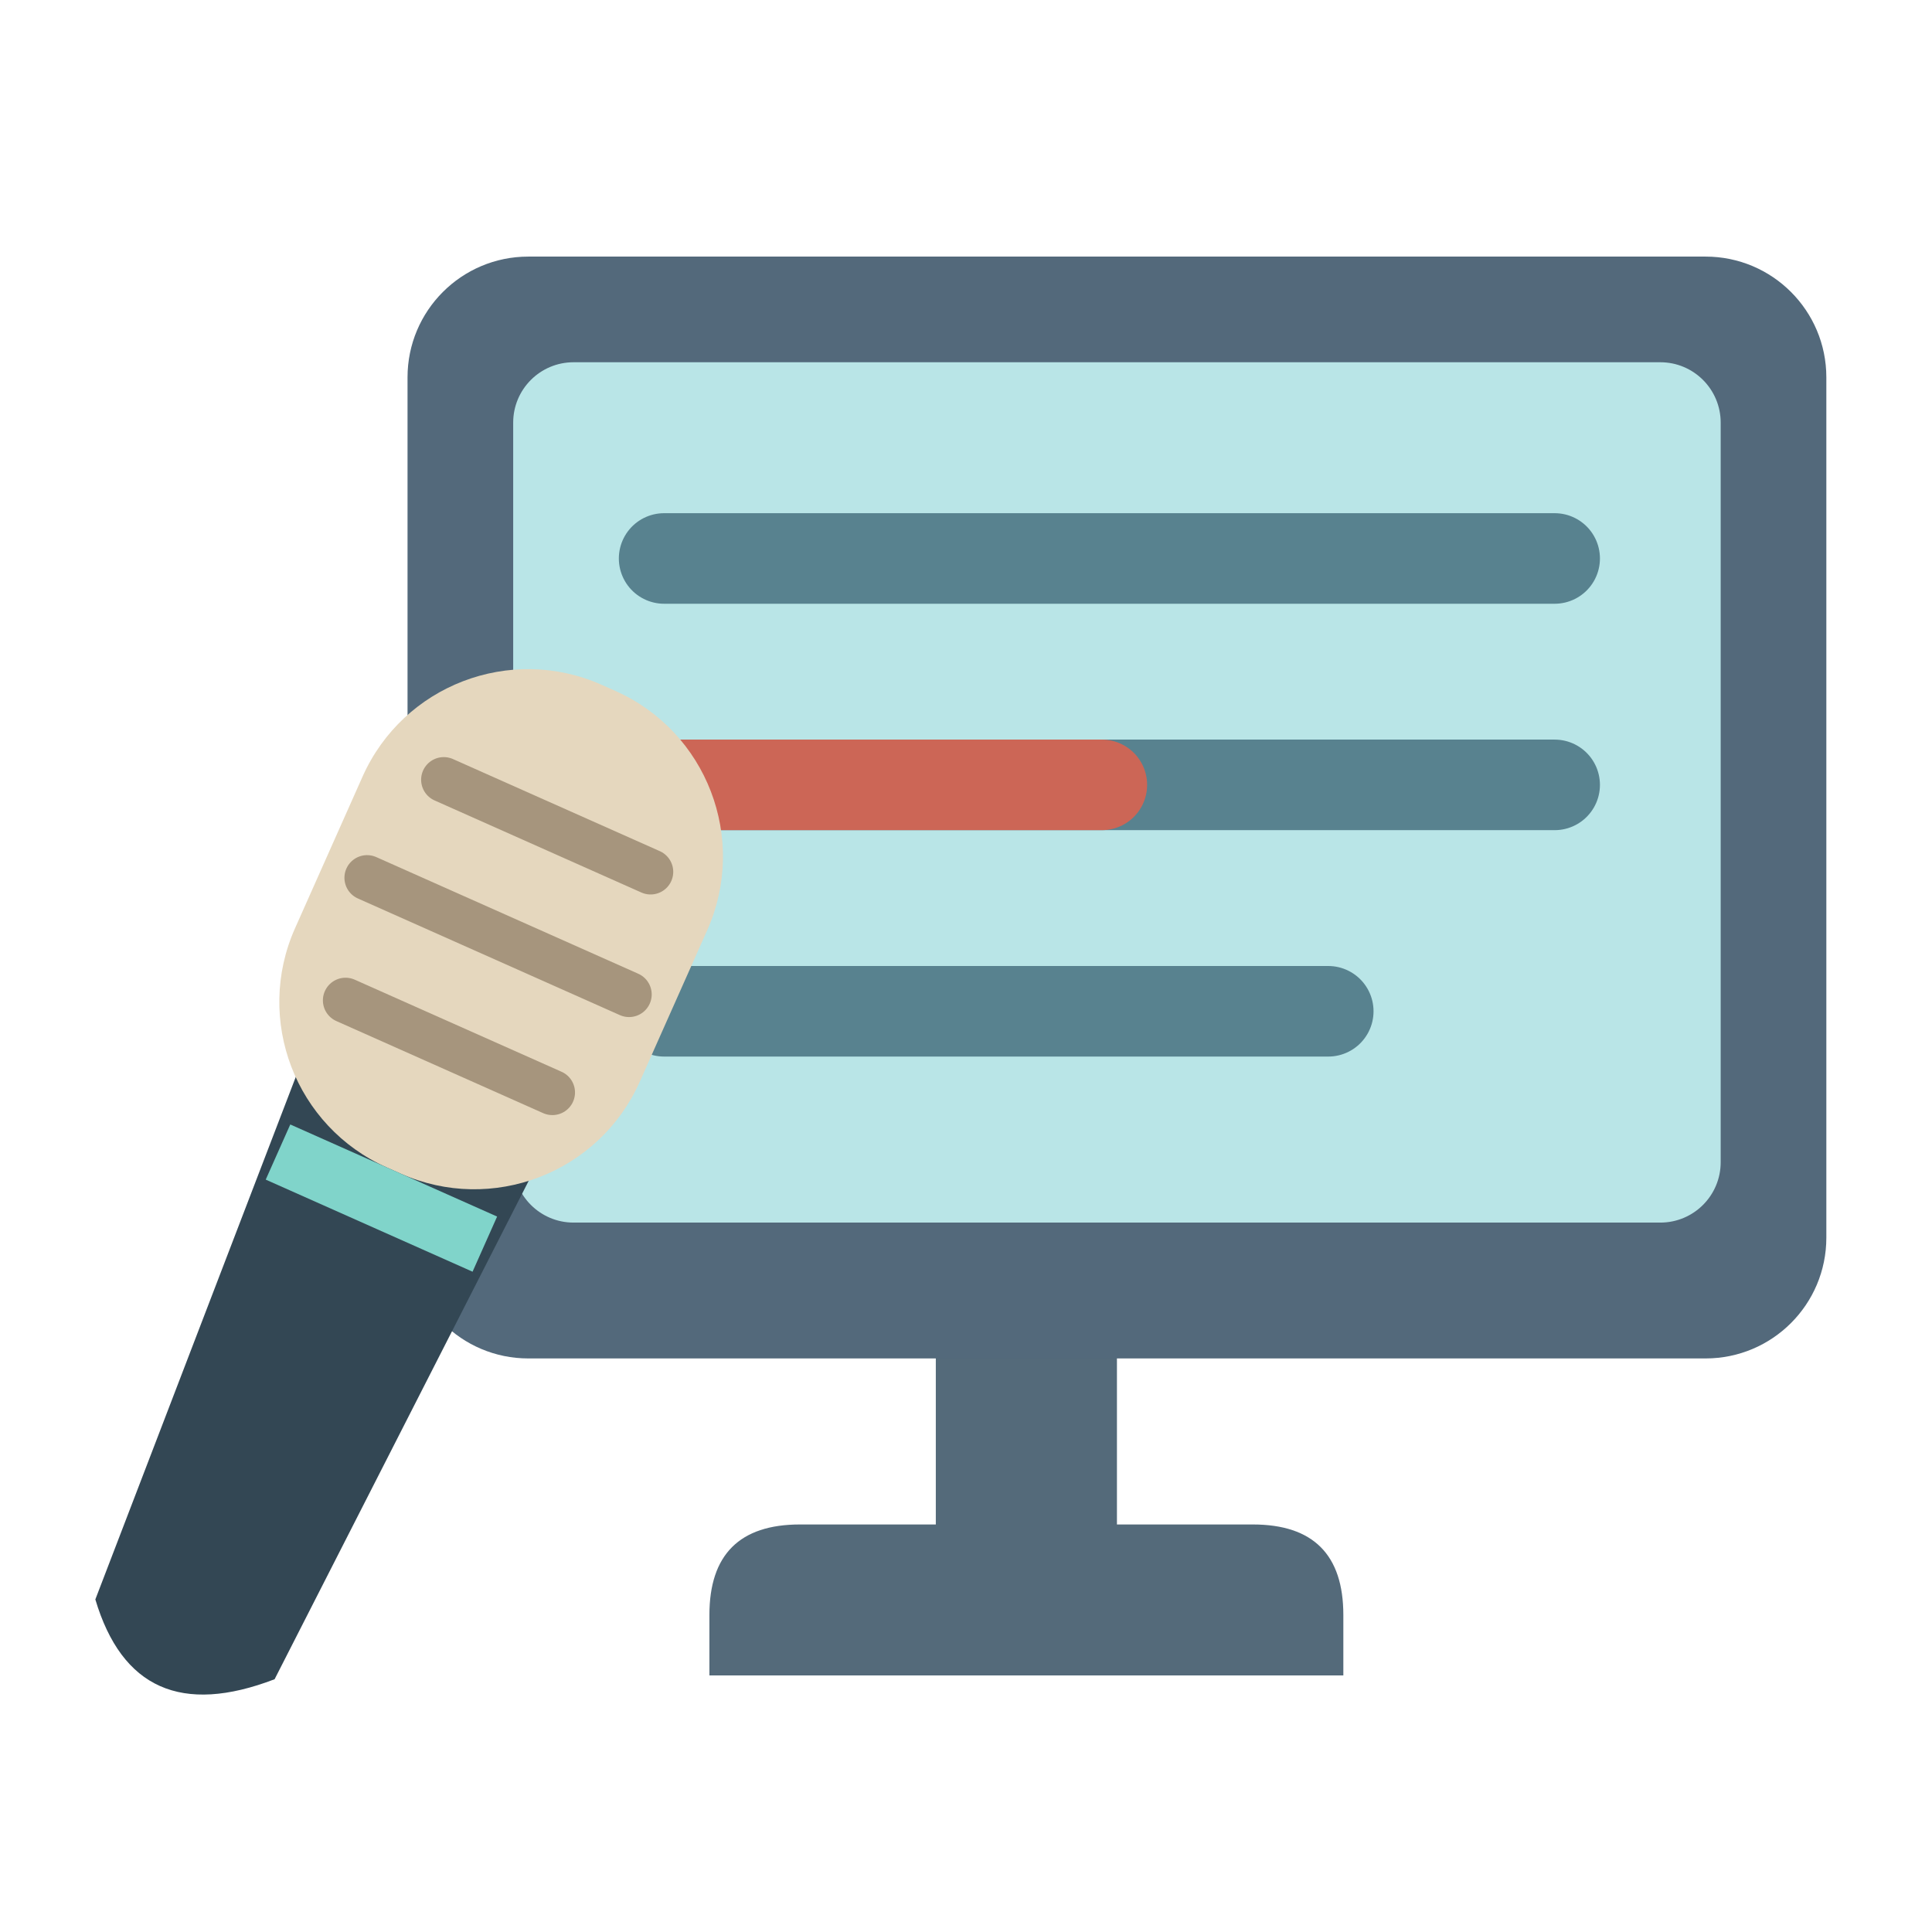
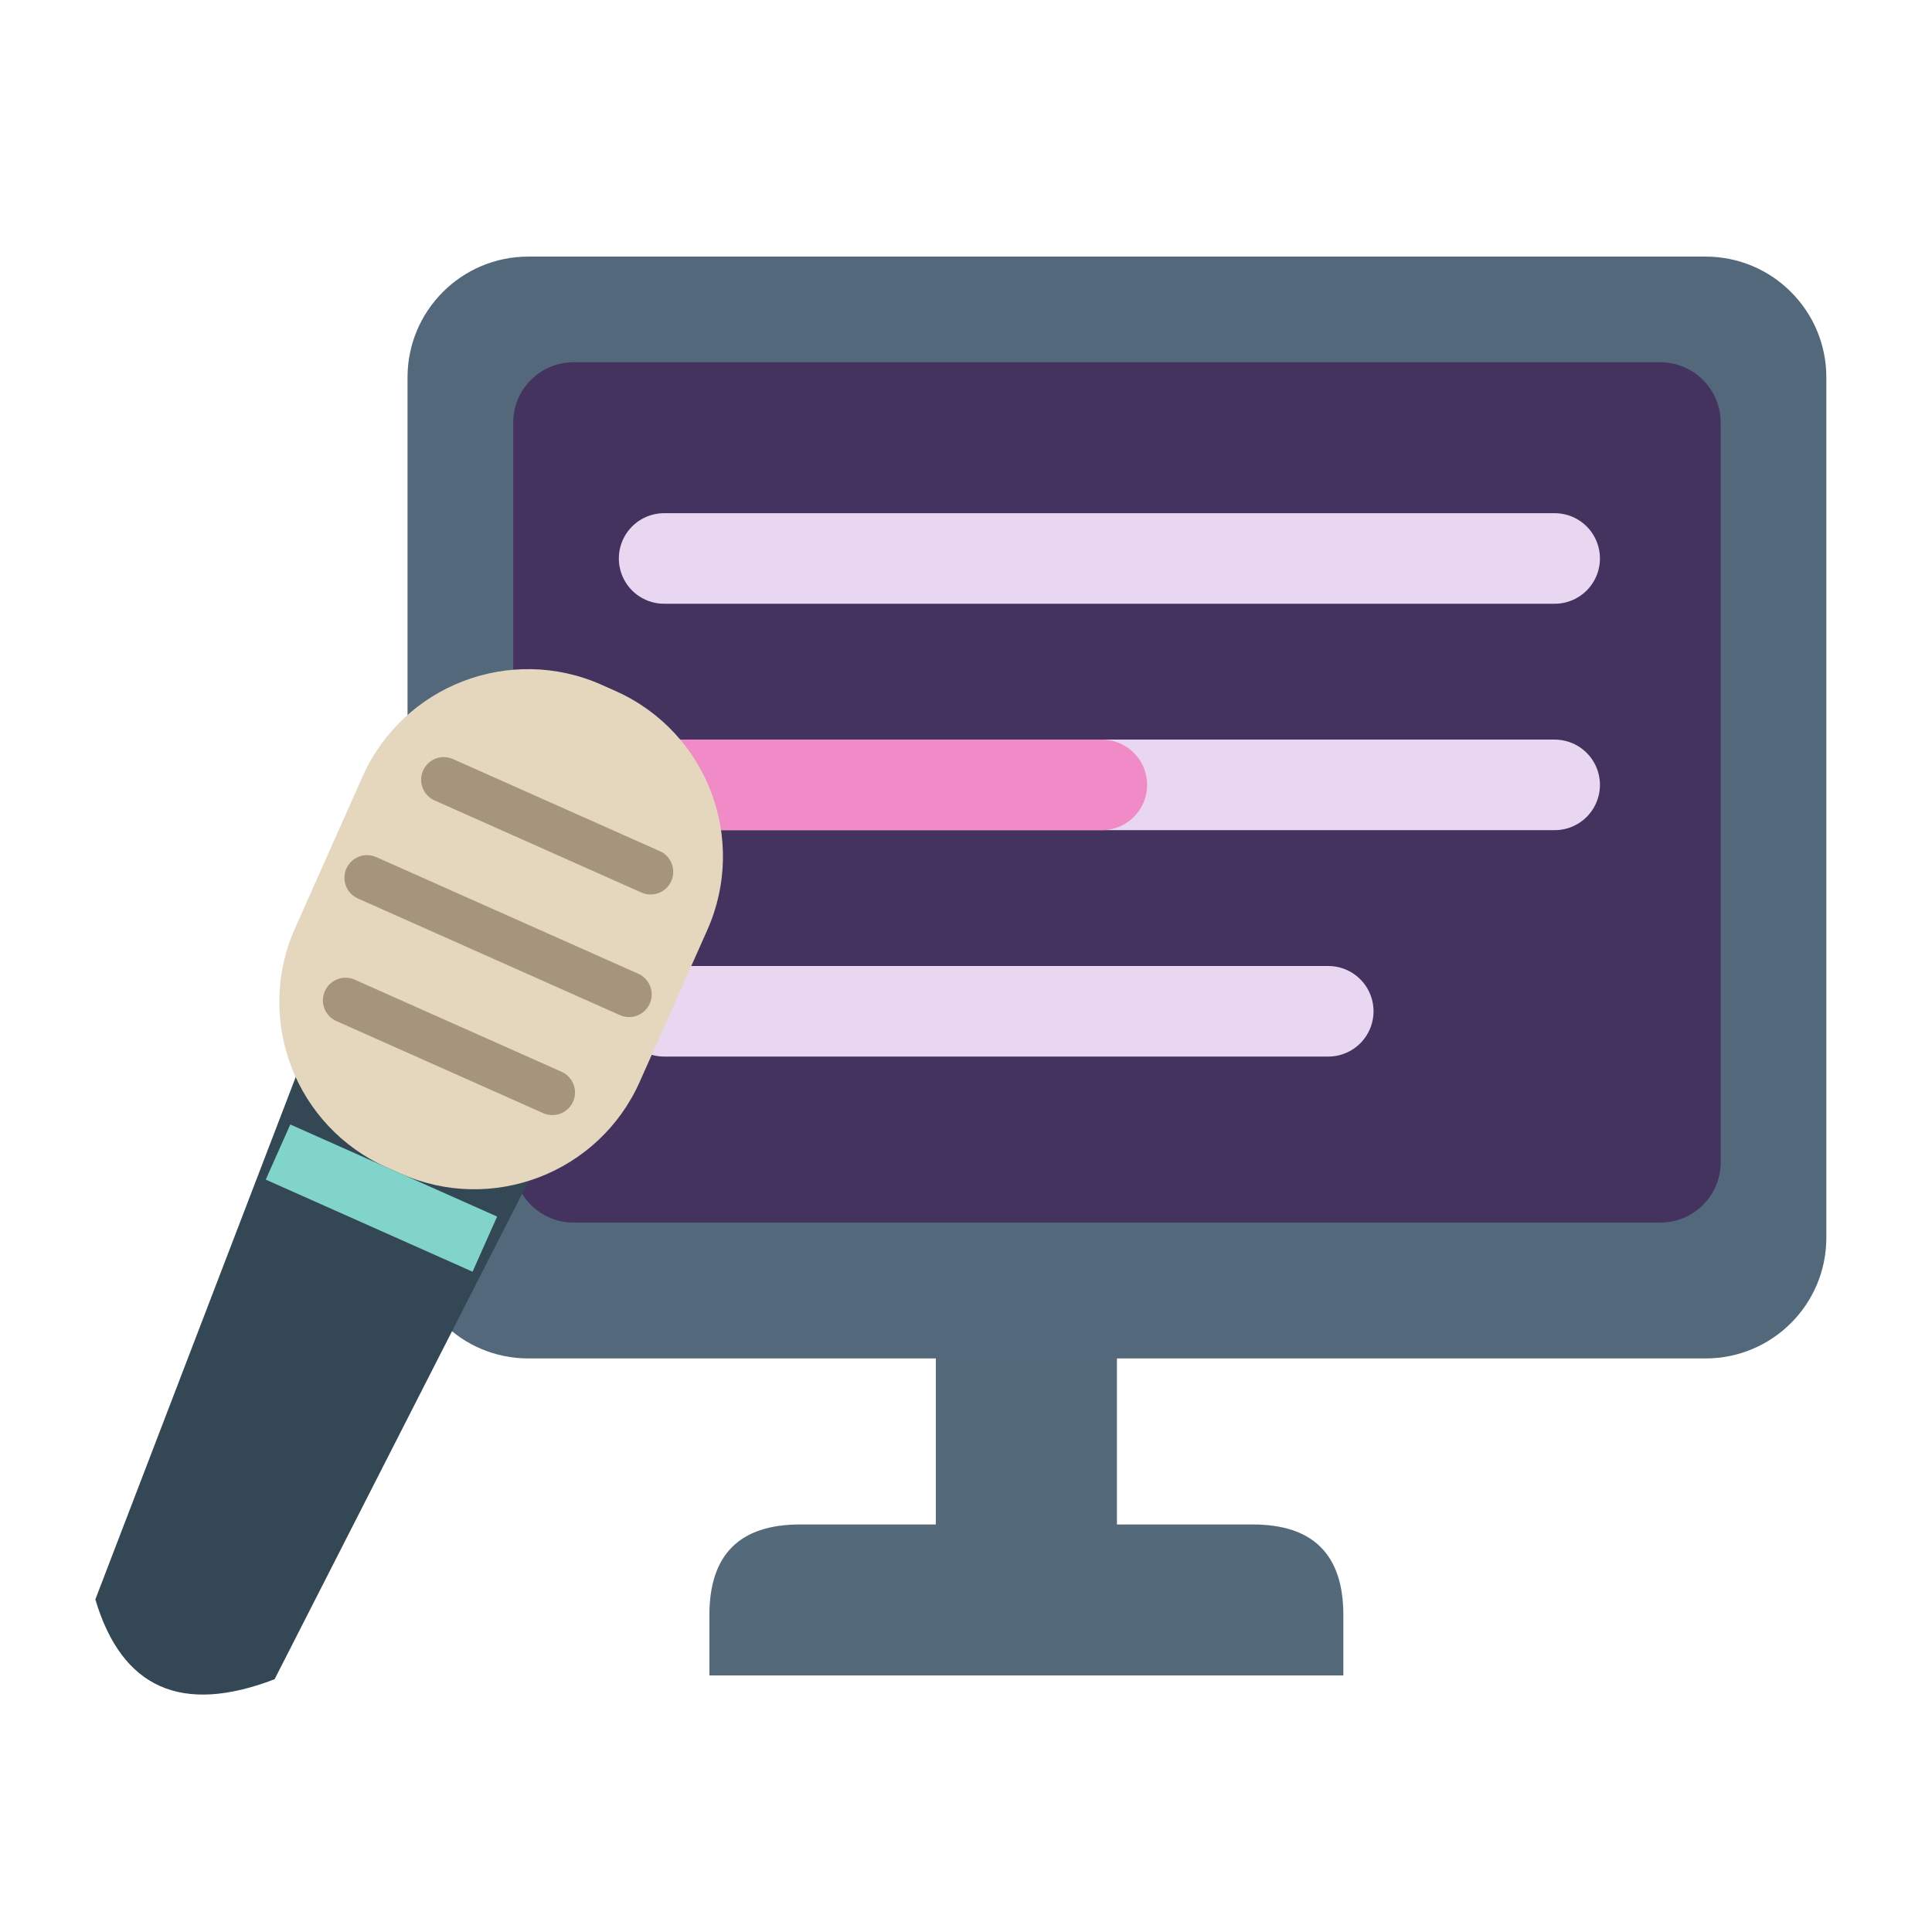
<svg xmlns="http://www.w3.org/2000/svg" viewBox="0 0 128 128" width="128" height="128">
  <path d="M62 85h12v20H62z" fill="#546A7A" />
  <path d="M47 107q0-6 6-6h30q6 0 6 6v4H47z" fill="#546A7A" />
  <rect x="27" y="17" width="94" height="73" rx="8" fill="#53697B" />
-   <rect x="34" y="24" width="80" height="57" rx="4" fill="#B9E5E7" />
-   <path d="M44 37h59" stroke="#58828F" stroke-width="6" stroke-linecap="round" />
-   <path d="M44 52h59" stroke="#58828F" stroke-width="6" stroke-linecap="round" />
-   <path d="M44 52h29" stroke="#CC6656" stroke-width="6" stroke-linecap="round" />
-   <path d="M44 67h44" stroke="#58828F" stroke-width="6" stroke-linecap="round" />
+   <rect x="34" y="24" width="80" height="57" rx="4" fill="#44335F" />
+   <path d="M44 37h59" stroke="#E9D7F2" stroke-width="6" stroke-linecap="round" />
+   <path d="M44 52h59" stroke="#E9D7F2" stroke-width="6" stroke-linecap="round" />
+   <path d="M44 52h29" stroke="#F18BC7" stroke-width="6" stroke-linecap="round" />
+   <path d="M44 67h44" stroke="#E9D7F2" stroke-width="6" stroke-linecap="round" />
  <g transform="rotate(24 24 81)">
    <path d="M16 73h17l-2 38q-7 7-13 0z" fill="#334754" />
    <rect x="12" y="42" width="25" height="35" rx="12" fill="#E5D7BE" />
    <path d="M17 52h15m-17 8h19m-17 8h15" stroke="#A6957D" stroke-width="3" stroke-linecap="round" />
    <path d="M17 79h15" stroke="#80D4CA" stroke-width="4" />
  </g>
</svg>
